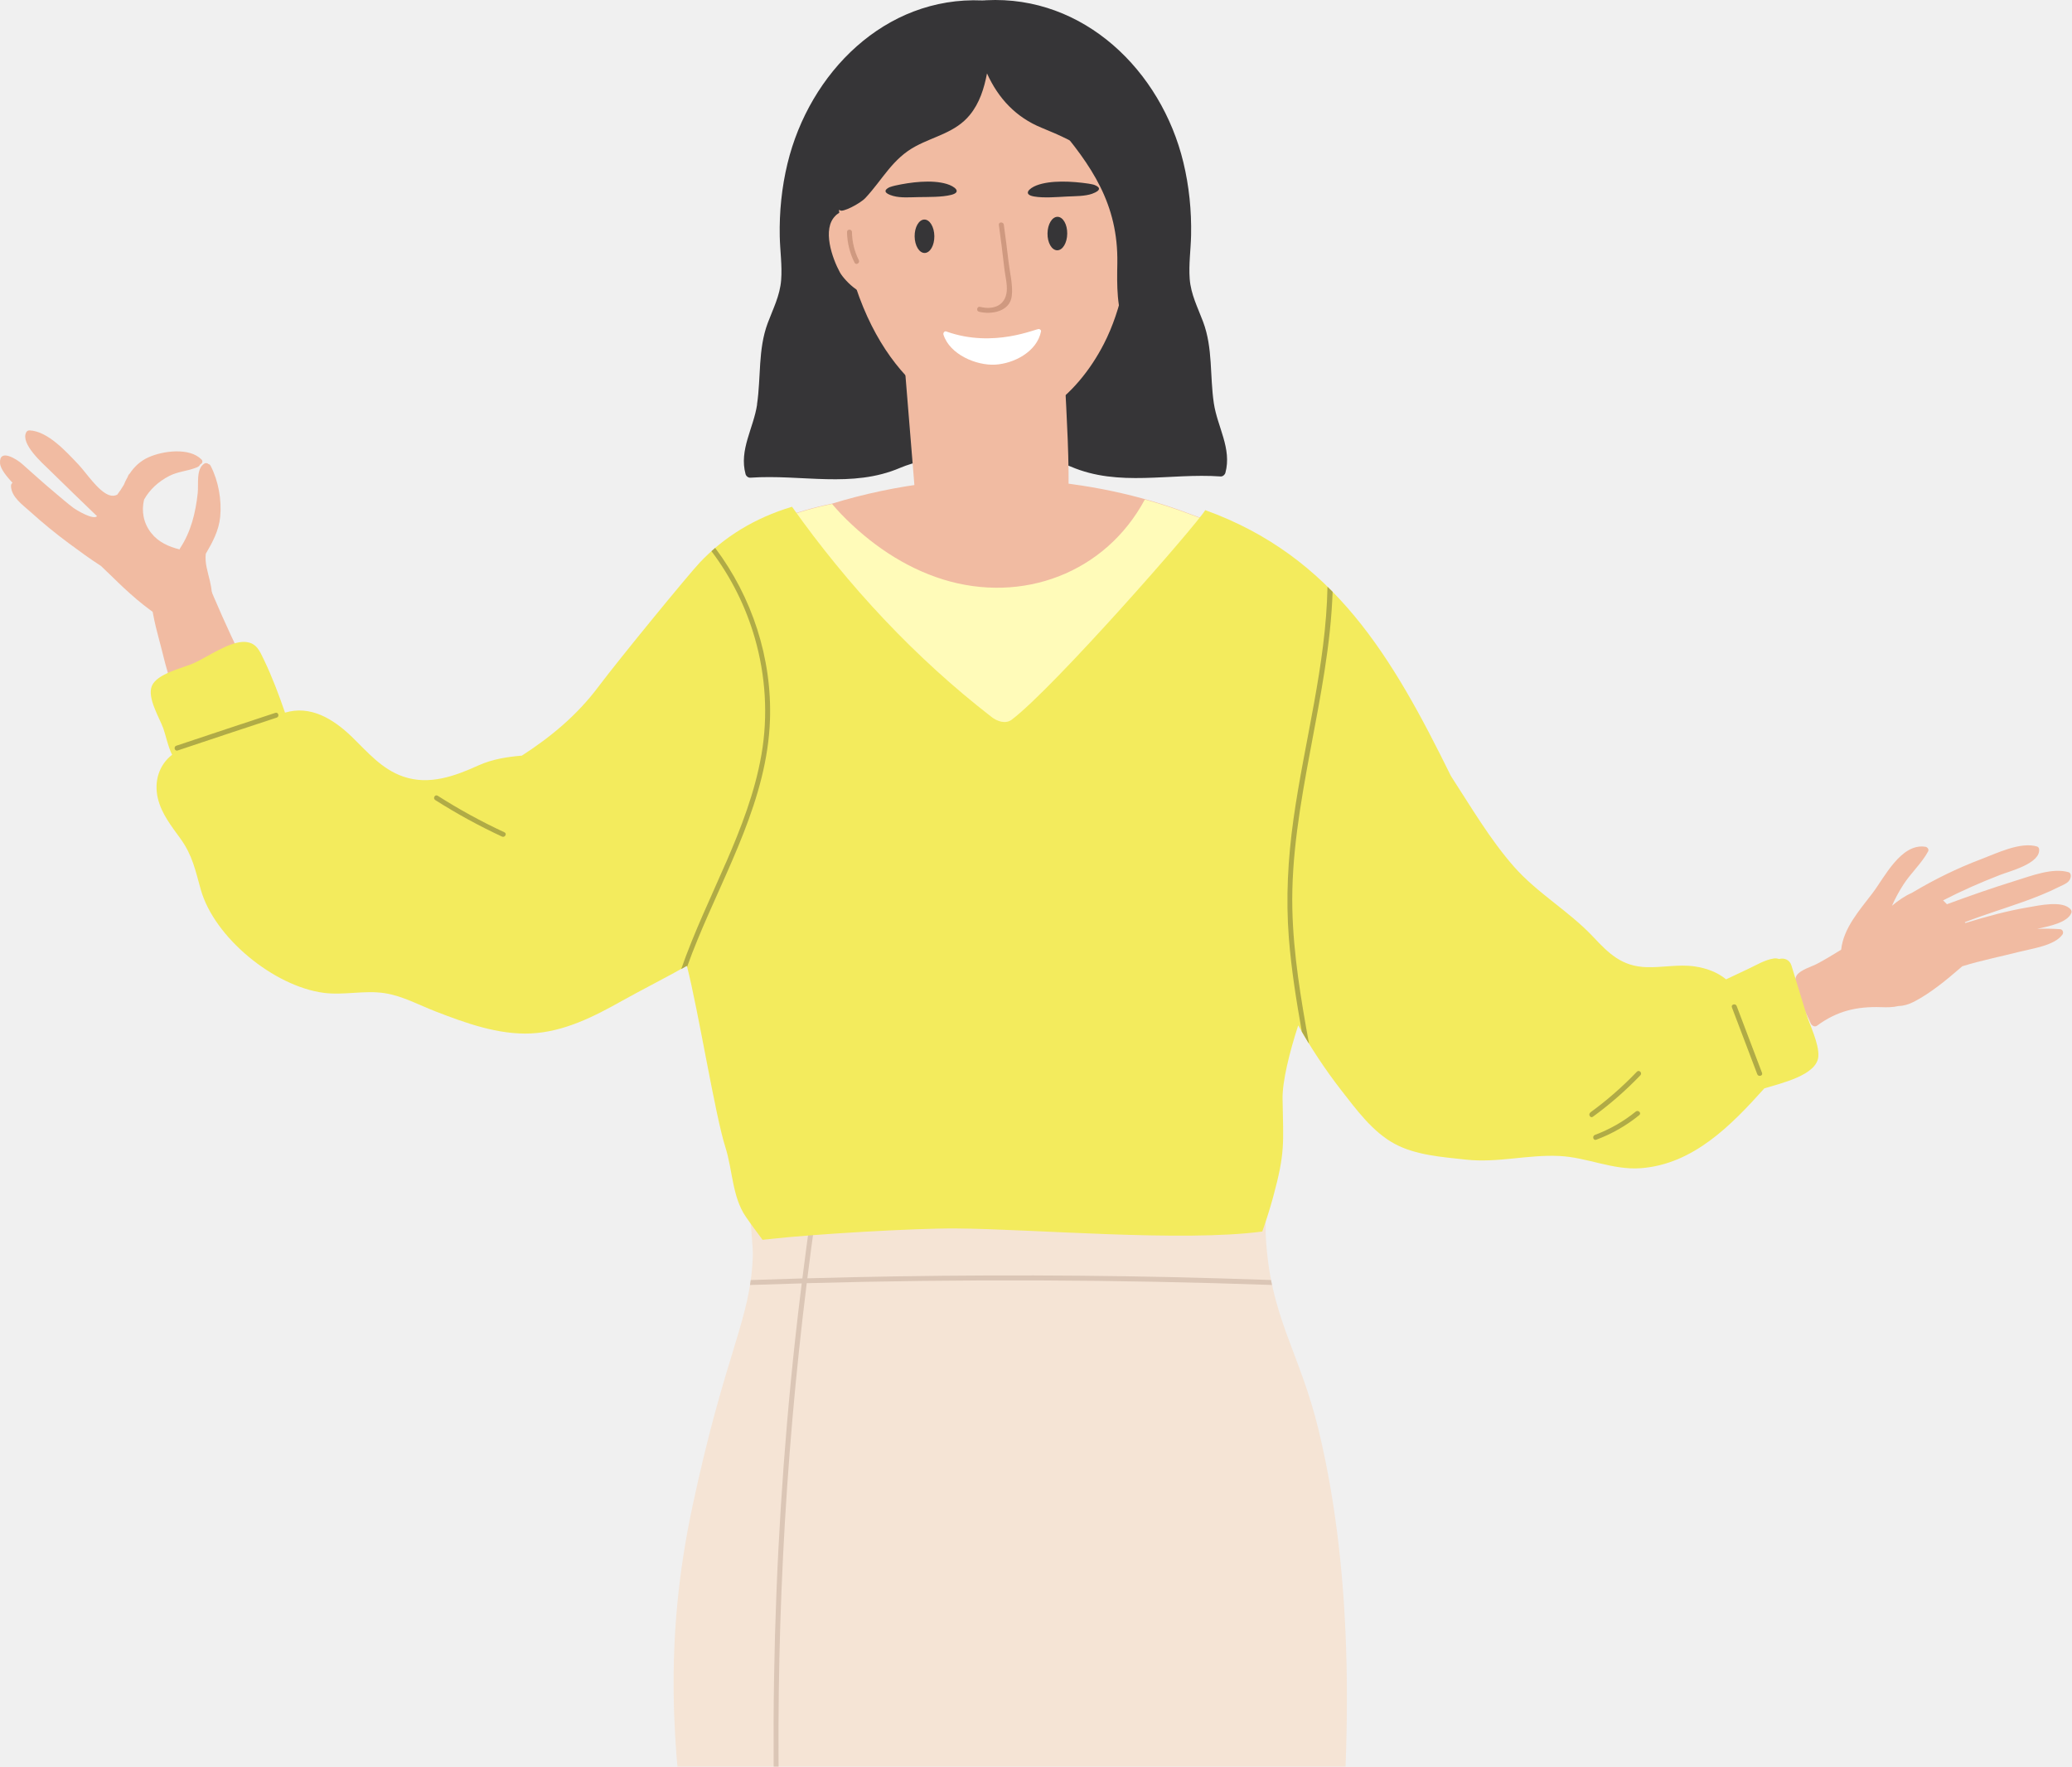
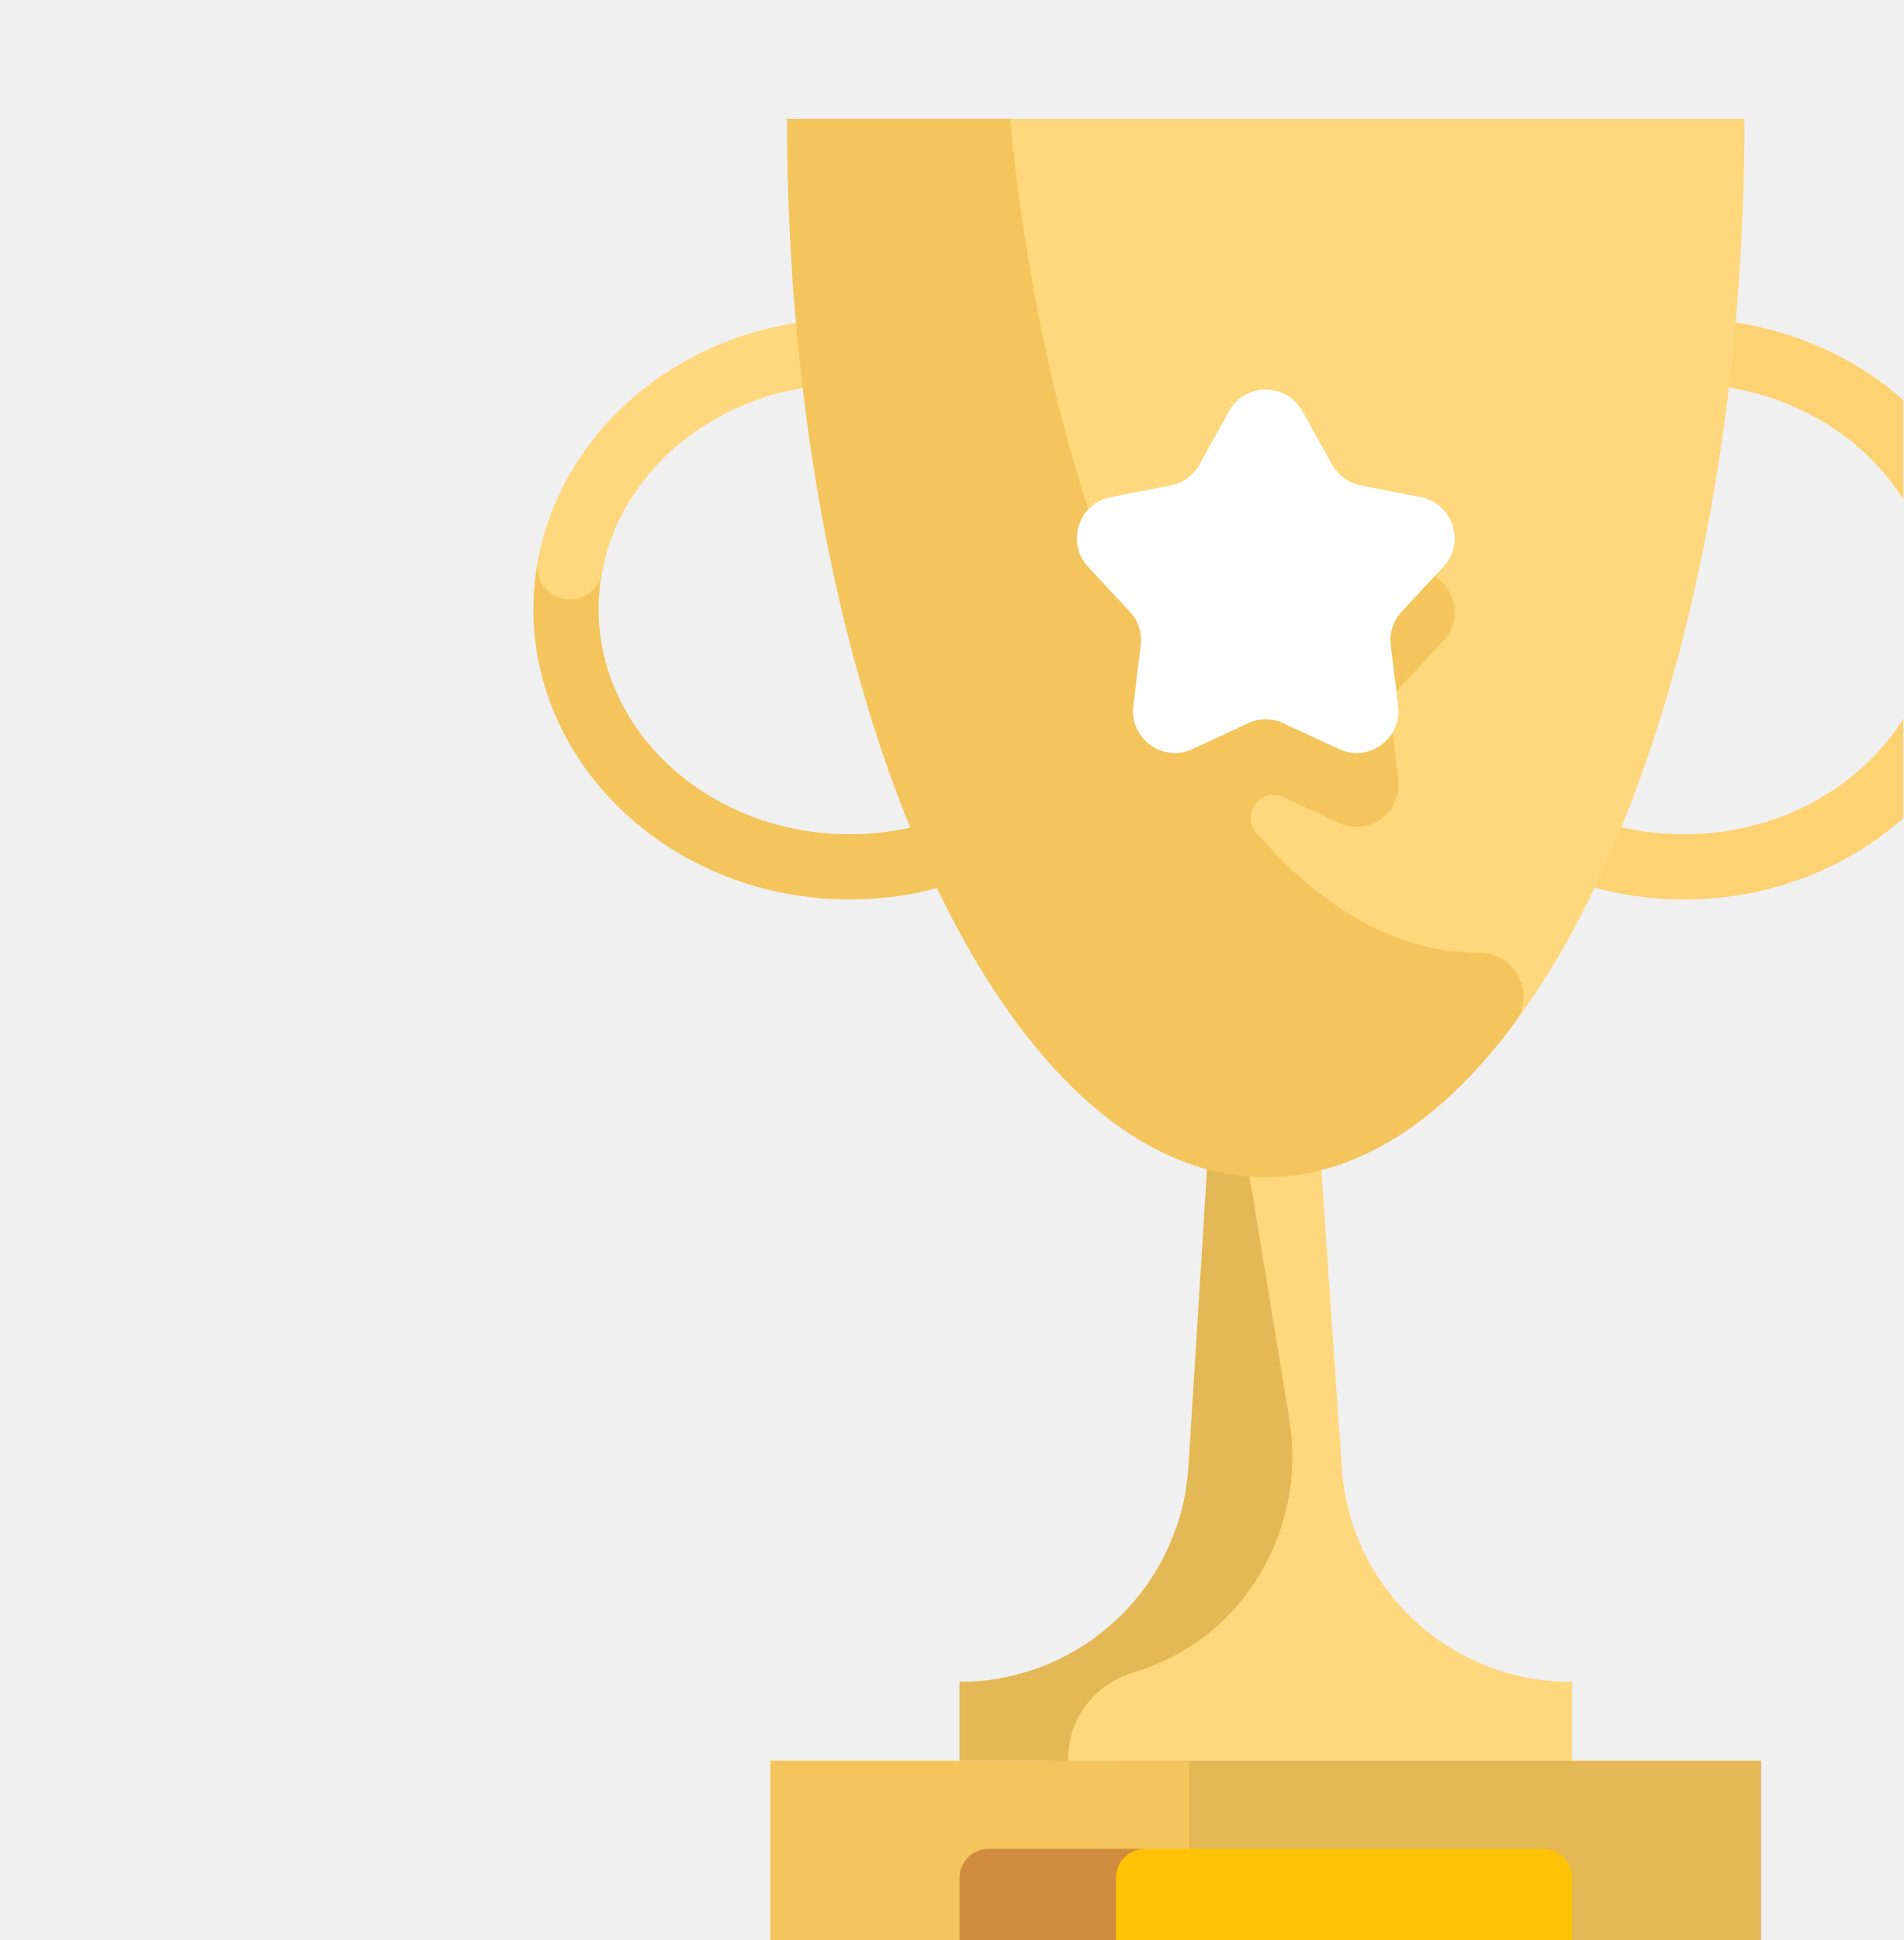
- <svg xmlns="http://www.w3.org/2000/svg" width="536" height="457" fill="none">
+ <svg xmlns="http://www.w3.org/2000/svg" width="157" height="160" fill="none">
  <g clip-path="url(#a)">
-     <path d="M184.511 143.772c.719-.424 1.464-.822 2.195-1.233.36-.54.822-1.041 1.387-1.414 8.424-5.474 17.63-8.892 27.196-10.858 16.642-5.088 34.182-7.196 51.632-6.065 13.945.912 27.812 3.752 40.884 8.738 4.982 1.902 12.738 3.932 14.394 9.817a7.475 7.475 0 0 1 .038 3.906c.732 1.491.514 3.238-.321 4.678 1.118 1.285 1.914 2.801 2.222 4.664.603 3.739-2.234 7.453-6.318 6.322-1.797-.501-3.608-.976-5.406-1.465-6.343 6.965-13.482 13.184-21.289 18.465-1.091 3.136-4.302 5.449-7.679 4.896-4.288 2.66-9.591 5.718-14.702 7.08-.912 3.997-6.202 6.901-10.349 5.037-2.042 2.609-5.496 3.92-8.693 1.491-.488-.36-.938-.745-1.426-1.118l-.102-.103a188.727 188.727 0 0 1-19.698-17.54c-6.381-4.883-12.583-9.997-18.554-15.406-3.518-3.187-2.016-8.34 1.13-10.871.141-.245.308-.489.501-.72-8.154.437-16.308.887-24.436 1.246-5.2.232-6.856-7.067-2.593-9.573l-.013.026Zm98.589 21.909c.423.373.847.758 1.271 1.156a121.09 121.09 0 0 0 1.656-1.182 44.727 44.727 0 0 1-1.361-.103c-.513.052-1.04.09-1.553.129h-.013Z" fill="#F1BBA2" />
-     <path d="M195.83 104.619c1.053-7.067.231-14.212 2.761-21.022 1.387-3.713 3.159-7.08 3.48-11.128.295-3.765-.283-7.555-.36-11.32-.128-6.322.514-12.696 2.003-18.85 5.689-23.49 25.232-43.266 50.373-42.187.45 0 .694-.025 1.015-.051 25.334-1.298 45.301 18.298 51.015 41.916 1.489 6.155 2.132 12.528 2.003 18.85-.077 3.765-.642 7.556-.359 11.321.308 4.048 2.093 7.414 3.479 11.128 2.543 6.81 1.708 13.955 2.761 21.022.912 6.142 4.7 11.719 2.992 18.015-.141.514-.681.977-1.233.938-13.251-.925-26.284 2.815-38.778-2.557-6.882-2.955-21.739-4.06-21.816-13.736-.154 0-.321 0-.475-.026.27 9.984-14.856 11.09-21.816 14.084-12.494 5.358-25.527 1.631-38.778 2.557-.552.038-1.104-.424-1.233-.938-1.708-6.297 2.08-11.861 2.992-18.016h-.026Z" fill="#363537" />
-     <path d="M44.33 146.445c.373.065.694.18.99.322-.386-3.316 4.429-5.603 5.88-2.108 10.773 25.841 22.766 54.573 48.858 68.309 11.479 6.04 51.465 12.735 63.714-42.442.296-1.311 10.889 18.144 11.968 18.889 4.892 3.418 9.771 6.849 14.663 10.267 3.3 2.313 8.758 4.87 10.401 8.892 3.3-5.14 2.62 6.412 0 0-39.446 61.447-91.783 49.471-108.54 40.117-17.168-9.586-30.201-30.3-38.534-47.531a167.292 167.292 0 0 1-12.096-33.885c-.873-3.637-6.908-22.333 2.684-20.83h.012ZM236.802 128.675l-5.47-67.037c0-2.557 6.073 5.757 8.218 7.311 10.914 7.877 19.646 10.306 32.692 11.668a3.81 3.81 0 0 1 1.065.283c1.824 0 1.682.873 1.67 3.225-.052 15.034 3.338 44.126-.039 58.903-.873 3.842-1.759-1.94-5.765-.205-2.71 1.169-7.717.655-10.696.912-3.801.321-3.365-.09-7.165.231-4.148.347-9.451 3.392-12.969.039-3.429-3.264-1.567-11.385-1.554-15.33h.013Z" fill="#F1BBA2" />
-     <path d="M179.058 390.012c8.616-40.541 15.062-48.29 15.678-64.956.193-5.101-2.761-24.44-.642-29.233 2.35-5.307 133.528-5.628 133.759-5.461.616-3.302-.616 25.288-.424 29.13 1.053 21.318 8.783 30.069 13.701 50.538 18.732 77.97-3.286 175.514-13.7 251.97-14.033-104.009-11.754-161.722 8.57-35.5-66.5-155-63.695 72.315-108.303 72.817-4.404-21.601-6.124-39.069-12.005-60.374-.54-1.927-2.954-2.004-4.006-.527-5.907 8.327-2.029 41.613-1.747 60.733-11.505.116-34.271.669-44.608.746C163.482 659.908 182.5 576 189 571.5c-1.207-69.491-24.58-112.601-9.942-181.475v-.013Z" fill="#F5E4D5" />
-     <path d="M215.905 36.581c-.064-8.044 3.685-11.41 10.144-14.905 34.797-18.825 66.038-1.606 66.257 3.34.873 20.11 2.593 45.759-6.742 63.928-6.985 13.608-20.66 25.648-36.274 18.954-16.295-6.991-33.064-26.664-33.385-71.316ZM3.234 124.897c-1.426-1.554-3.12-3.533-3.223-5.062-.27-3.971 4.353-1.041 5.726.192 2.89 2.57 5.74 5.153 8.72 7.633 1.502 1.247 2.965 2.557 4.532 3.714.77.565 5.098 3.212 6.112 2.158-4.122-3.97-8.23-7.941-12.314-11.95-1.695-1.67-7.512-6.733-6.022-9.714.18-.373.5-.54.911-.527 4.739.206 9.554 5.615 12.597 8.802 2.029 2.133 5.123 6.952 7.974 7.941.796.27 1.477.193 2.08-.115a23.315 23.315 0 0 0 1.708-2.558c.282-.681.603-1.349.963-1.978.077-.167.154-.322.218-.502a.884.884 0 0 1 .321-.385c1.169-1.786 2.735-3.29 4.918-4.266 3.71-1.658 10.568-2.583 13.675.591.462.475.154 1.054-.334 1.259-.295.553-.54.656-1.348.951-2.196.81-4.507.938-6.639 2.03-2.825 1.452-5.11 3.547-6.548 6.155-.694 2.969-.18 6.027 1.862 8.623 1.887 2.39 4.532 3.52 7.332 4.24.025-.09.05-.193.115-.283 2.85-4.317 4.032-9.226 4.584-14.327.244-2.198-.488-6.219 1.682-7.582.398-.244.81-.141 1.092.103a.822.822 0 0 1 .552.45c2.029 3.919 2.902 8.828 2.478 13.235-.334 3.495-1.977 6.554-3.724 9.535-.282 2.377.475 4.523 1.066 7.041.398 1.697.873 4.292.077 6.078.026.103.039.219.039.334v.27c0 .334-.386.733-.732.733h-.206c-.064 0-.115-.026-.167-.026a3.177 3.177 0 0 1-.616.334.758.758 0 0 1-.5.026c-1.195.822-2.761 2.236-3.352 2.57-.694.398-1.451 1.053-2.286 1.156-1.425.193-2.863-.809-4.032-1.516-4.956-2.981-9.476-7.093-13.572-11.141-.873-.861-1.875-1.76-2.825-2.711-2.915-1.876-5.714-3.932-8.385-5.911a133.231 133.231 0 0 1-9.913-8.121c-1.913-1.735-4.93-3.816-4.982-6.643 0-.399.129-.656.437-.861l-.051.025Z" fill="#F1BBA2" />
-     <path d="M270.979 60.379c-.038 2.39 1.079 4.343 2.492 4.369 1.412.026 2.58-1.902 2.606-4.292.039-2.39-1.078-4.343-2.491-4.369-1.412-.026-2.581 1.902-2.607 4.292ZM236.605 61.149c.026 2.39 1.194 4.317 2.594 4.291 1.412-.012 2.529-1.965 2.504-4.355-.026-2.39-1.194-4.318-2.594-4.292-1.4.025-2.53 1.966-2.504 4.356ZM230.107 48.433c.067-.064 1.358-.416 1.411-.416 4.034-.898 9.532-1.595 13.405-.425 2.01.609 3.981 2.099 1.145 2.82-2.423.617-5.897.529-8.453.577-2.077.032-4.606.257-6.576-.304-2.383-.674-2.476-1.507-.932-2.26v.008ZM282.571 50.107c-1.861.674-4.431.627-6.519.73-2.57.127-6.023.436-8.553-.008-2.972-.524-1.272-2.119.616-2.857 3.654-1.412 9.276-1.087 13.465-.468.054 0 1.406.254 1.486.318 1.686.634 1.753 1.46-.509 2.285h.014Z" fill="#363537" />
-     <path d="M244.807 85.756c12.339 4.407 23.344-.848 23.999-.643.269.09.552.296.5.591-1.053 5.346-7.113 8.353-11.826 8.623-4.918.282-11.8-2.622-13.418-7.762-.141-.436.257-1.002.758-.822l-.013.013Z" fill="#fff" />
-     <path d="M253.527 79.382c3.402.836 6.548-.27 6.908-4.06.167-1.76-.411-4.035-.617-5.795-.423-3.791-.911-7.569-1.425-11.334-.115-.822 1.169-.886 1.284-.064.437 3.174.848 6.36 1.22 9.547.321 2.802 1.181 6.091.835 8.905-.475 4.01-5.226 4.87-8.475 4.06-.796-.192-.527-1.451.27-1.259Z" fill="#CF9980" />
-     <path d="M464.796 252.315c.886-1.426 3.994-2.3 5.342-3.033 2.093-1.13 4.134-2.351 6.15-3.61.591-5.564 4.674-10.113 8.128-14.649 3.044-3.996 7.345-12.953 13.663-11.976.5.077.988.668.706 1.195-1.708 3.135-4.456 5.577-6.395 8.584a40.526 40.526 0 0 0-2.966 5.486c1.631-1.349 3.351-2.569 5.136-3.328 5.74-3.43 11.724-6.386 17.99-8.75 3.955-1.491 10.105-4.549 14.42-3.251.269.077.5.398.526.668.398 3.726-7.601 5.705-10.105 6.682-5.047 1.953-9.952 4.125-14.741 6.579.154.154.321.308.475.475l.526.527c5.868-2.171 11.788-4.24 17.772-6.091 4.006-1.233 9.553-3.431 13.726-2.184.385.116.539.552.539.912-.038 1.722-1.669 2.185-3.069 2.891-3.043 1.53-6.202 2.763-9.412 3.907-4.982 1.773-10.041 3.315-14.959 5.23.052.064.103.128.167.192 5.329-1.632 10.748-3.135 16.256-4.06 2.632-.437 9.04-1.928 11.03.604a.872.872 0 0 1 .129.861c-1.028 2.544-5.869 3.431-8.822 4.112a53.693 53.693 0 0 1 5.932.077c.681.051.951.874.591 1.388-1.99 2.839-7.73 3.597-10.953 4.42-4.995 1.272-10.041 2.261-14.959 3.79-.27.219-.526.45-.783.669-3.506 3.045-7.563 6.347-11.698 8.493-1.464.758-2.825 1.105-4.083 1.131-1.348.321-2.787.347-4.456.283-6.304-.206-11.402.989-16.551 4.793-.642.475-1.438-.064-1.682-.681-1.002-2.634-5.342-9.496-3.583-12.323l.013-.013ZM216.127 55.79c3.158-3.032 8.615-.064 9.681 3.56.231.784-.282 1.285-.911 1.388.565 1.31.898 2.865.988 4.42.501 1.837.694 3.65.398 4.947 0 .655-.038 1.31-.09 1.966.283.745.386 1.504.09 2.21-1.913 4.549-7.884-1.773-8.988-3.778-1.977-3.61-4.725-11.282-1.156-14.7l-.012-.013Z" fill="#F1BBA2" />
-     <path d="M214.903 46.795a1.602 1.602 0 0 1-.18-.398 3.64 3.64 0 0 1-3.441-4.318c.603-3.675 1.798-7.029 3.403-10.112-1.105-.951-1.682-2.583-.771-4.292 3.634-6.76 10.491-11.257 17.99-13.968 0-1.722 1.027-3.56 3.069-3.778 5.881-.63 11.774-.95 17.668-.9.18-1.091.873-2.017 2.26-2.312 4.828-.99 9.181-.129 13.547 1.143.68-1.22 1.99-2.068 3.556-1.696 2.787.656 5.573 2.056 8.218 3.74 1.143-1.234 3.082-1.774 4.7-.386 4.507 3.868 9.309 8.16 10.093 14.572.166 1.336-.488 2.326-1.439 2.865a60.816 60.816 0 0 1 4.353 14.906c.488 3.032-2.375 4.844-4.391 4.189a58.7 58.7 0 0 1 .796 6.026c.128 1.71-2.221 1.8-2.517.219 0-.026-.025-.039-.038-.064-3.647-10.833-13.046-15.394-22.343-19.185-6.574-2.686-11.171-7.543-14.111-14.058-.745 3.88-1.926 7.697-4.482 10.794-3.646 4.433-9.052 5.436-13.893 8.006-6.086 3.225-8.577 8.596-13.072 13.415-1.373 1.477-6.124 3.919-6.612 3.16-.963-.102-1.965-.423-3.018-1.053-1.772-1.054-.719-3.547.925-3.598a2.417 2.417 0 0 1-.27-.977 31.795 31.795 0 0 1-.051-1.927l.051-.013Z" fill="#363537" />
-     <path d="M220.395 60.031a16.648 16.648 0 0 0 1.772 7.273c.373.733-.745 1.388-1.104.642a18.287 18.287 0 0 1-1.952-7.915c-.013-.822 1.271-.822 1.284 0Z" fill="#CF9980" />
-     <path d="M289.952 66.456a18.913 18.913 0 0 0 1.63-6.849c.039-.822 1.323-.822 1.284 0a20.498 20.498 0 0 1-1.81 7.505c-.334.758-1.451.102-1.104-.643v-.013Z" fill="#F57256" />
-     <path d="M277.469 27.2c5.291 6.154 10.581 12.58 14.048 19.814.308-3.303 5.329-4.498 6.215-.759a245.424 245.424 0 0 1 6.612 51.798c.142 1.04.18 2.133.065 3.277-.373 4.047-6.395 4.201-6.421 0 0-.784-.038-1.555-.051-2.34-.655-5.05-4.725-9.135-6.741-13.774-2.376-5.461-2.26-11.334-2.157-17.167.244-15.15-6.549-25.186-16.115-36.327-2.684-3.122 1.849-7.684 4.545-4.548v.025Z" fill="#363537" />
-     <path d="M194.017 332.407c.064-.424.128-.835.179-1.272 4.456-.154 8.912-.295 13.367-.424a976.173 976.173 0 0 1 4.764-33.384c.129-.809 1.374-.462 1.233.347a954.502 954.502 0 0 0-4.713 33.011c31.254-.873 62.533-.989 93.787-.321 8.719.193 17.437.463 26.156.758.09.437.167.861.257 1.285a1918.053 1918.053 0 0 0-120.354-.462c-5.804 46.837-8.179 94.085-7.023 141.283a978.1 978.1 0 0 0 2.452 49.073c.064.822-1.22.822-1.284 0-4.417-58.634-3.48-117.653 2.889-176.106.514-4.742 1.079-9.47 1.669-14.199-4.404.129-8.821.257-13.225.411h-.167.013Z" fill="#DBC6B6" />
-     <path d="M184.819 152.949c.167-4.652 1.798-8.777 4.314-12.375 8.128-5.088 16.95-8.326 26.105-10.215.706.822 1.477 1.722 2.388 2.66 7.306 7.543 16.192 13.71 26.272 16.859 20.532 6.386 42.027-1.607 52.26-20.663a131.086 131.086 0 0 1 11.647 3.804c4.982 1.901 12.738 3.932 14.394 9.817a7.475 7.475 0 0 1 .038 3.906c.732 1.491.514 3.238-.321 4.678 1.118 1.285 1.914 2.801 2.222 4.664.603 3.739-2.234 7.453-6.318 6.322-1.797-.501-3.608-.976-5.406-1.465-6.343 6.965-13.482 13.184-21.289 18.465-1.091 3.136-4.302 5.449-7.679 4.896-4.288 2.66-9.591 5.718-14.702 7.08-.912 3.997-6.202 6.901-10.349 5.037-2.042 2.609-5.496 3.92-8.693 1.491-.488-.36-.938-.745-1.426-1.118l-.102-.103a188.727 188.727 0 0 1-19.698-17.54c-6.381-4.883-12.583-9.997-18.554-15.407-3.518-3.186-2.016-8.339 1.13-10.87.141-.245.308-.489.501-.72-8.154.437-16.308.887-24.436 1.246a4.724 4.724 0 0 1-2.298-.475v.026Zm99.552 13.967a121.09 121.09 0 0 0 1.656-1.182 48.187 48.187 0 0 1-1.361-.103c-.513.052-1.04.09-1.553.129.423.373.847.758 1.271 1.156h-.013Z" fill="#FFFBB9" />
-     <path d="M44.544 195.301c-1.117-2.223-1.67-5.127-2.285-6.836-1.002-2.789-4.212-7.916-2.992-10.974 1.31-3.264 7.986-4.652 10.837-5.924 3.505-1.555 9.45-5.833 13.393-5.499 2.837.231 3.633 2.223 4.79 4.626 2.118 4.42 3.851 9.02 5.444 13.659 6.522-1.966 12.403 1.529 17.308 6.27 4.084 3.958 7.73 8.378 13.316 10.28 6.677 2.288 13.277-.115 19.363-2.878 3.634-1.645 7.448-2.223 11.287-2.557 7.448-4.806 14.227-10.396 19.787-17.81 5.56-7.401 23.383-29.117 26.233-32.137 6.267-6.618 14.202-11.539 23.858-14.43 14.497 20.444 31.819 39.05 51.619 54.38 1.399 1.092 3.595 1.94 5.251.681 11.056-8.417 47.78-50.384 50.027-54.188 33.256 12.002 48.408 38.023 63.56 68.785 5.149 7.928 10.08 16.358 16.294 23.438 6.074 6.9 14.189 11.462 20.481 18.144 4.058 4.317 7.409 7.671 13.829 7.864 4.135.128 8.218-.784 12.353-.206 3.184.45 6.009 1.529 8.218 3.354 1.913-.899 3.813-1.799 5.726-2.698 2.106-.99 4.302-2.352 6.626-2.699.501-.077.95 0 1.348.142 1.246-.347 2.722.102 3.21 1.683 1.246 4.047 2.479 8.108 3.724 12.156.963 3.161 3.454 8.031 3.236 11.333-.334 4.922-9.707 6.952-13.97 8.288-8.578 9.56-18.401 19.647-31.973 20.65-7.255.539-13.919-2.827-21.071-3.161-8.154-.399-15.948 1.85-24.192.938-6.048-.668-12.943-1.131-18.387-4.074-5.727-3.084-9.939-8.879-13.855-13.903-4.135-5.32-7.82-10.922-11.107-16.743-2.324 7.144-4.122 14.61-4.045 18.966.206 11.822.681 13.903-2.44 25.43-.821 3.019-1.772 6-2.812 8.93-20.711 2.763-59.425-.668-79.2-.796-10.837-.078-37.301 1.503-48.049 2.724-.667.077-1.335.141-2.015.218-1.477-1.992-2.967-3.958-4.366-6.014-3.506-5.139-3.377-12.078-5.265-17.976-2.658-8.34-6.908-34.965-9.951-46.902-4.289 2.467-12.494 6.656-16.808 9.085-7.294 4.099-14.972 7.992-23.486 8.416-8.436.412-17.013-2.698-24.756-5.705-4.34-1.683-8.539-4.009-13.161-4.716-5.265-.796-10.542.617-15.82-.09-12.75-1.709-28.21-14.211-31.729-26.74-1.373-4.883-2.131-8.815-5.213-13.094-2.35-3.251-4.93-6.476-5.88-10.472-1.054-4.472.372-8.725 3.697-11.27l.013.052Z" fill="#F3EB5D" />
-     <path d="M187.778 223.21c3.916-9.02 7.524-18.298 9.206-28.038 1.734-10.048 1.079-20.405-1.746-30.197a68.987 68.987 0 0 0-11.197-22.397c.321-.282.642-.552.963-.835 9.553 12.696 14.741 28.565 14.176 44.537-.719 20.367-11.184 38.447-18.747 56.848a154.28 154.28 0 0 0-2.697 7.003c-.025-.09-.051-.18-.064-.27-.436.257-.937.527-1.451.822 3.262-9.354 7.615-18.426 11.544-27.473h.013Zm155.626-71.418c.449.436.886.873 1.323 1.31-.886 27.203-11.018 54.959-10.414 82.072.27 11.719 2.221 23.309 4.314 34.822-.642-1.028-1.245-2.081-1.862-3.122-1.425-8.018-2.709-16.062-3.351-24.183-.809-10.319-.244-20.573 1.194-30.801 2.812-20.046 8.411-39.757 8.796-60.098ZM113.227 205.85a148.967 148.967 0 0 0 17.27 9.458c.745.347.103 1.452-.642 1.105a150.044 150.044 0 0 1-17.27-9.458c-.694-.437-.052-1.555.642-1.105ZM449.253 260.243c2.183 5.77 4.379 11.526 6.561 17.296.296.771-.95 1.105-1.232.347-2.183-5.77-4.379-11.526-6.562-17.296-.295-.771.95-1.105 1.233-.347ZM411.409 287.765a89.323 89.323 0 0 0 12.031-10.523c.578-.604 1.477.308.912.912a92.02 92.02 0 0 1-12.288 10.729c-.668.489-1.31-.629-.642-1.105l-.013-.013ZM412.57 293.588a37.476 37.476 0 0 0 10.581-6.039c.642-.514 1.553.385.911.912a39.222 39.222 0 0 1-11.145 6.374c-.771.282-1.105-.951-.347-1.234v-.013ZM45.605 192.911c8.54-2.84 17.078-5.706 25.63-8.507.783-.257 1.13.99.346 1.234-8.564 2.788-17.09 5.667-25.63 8.506-.782.257-1.116-.976-.346-1.233Z" fill="#B0AB46" />
+     <path d="M90.415 46.785c.242 1.134.364 2.29.366 3.45 0 10.24-9.287 18.57-20.702 18.57-11.414 0-20.7-8.33-20.7-18.57 0-1.393.177-2.75.503-4.056h-5.5A22.085 22.085 0 0 0 44 50.234c0 13.206 11.699 23.948 26.08 23.948 14.38 0 26.079-10.743 26.079-23.948 0-1.17-.093-2.322-.27-3.45h-5.474Z" fill="#F3C55C" />
+     <path d="M47.014 49.432a2.692 2.692 0 0 0 2.643-2.219c1.614-8.807 10.157-15.548 20.424-15.548 10.268 0 18.81 6.741 20.424 15.548a2.692 2.692 0 0 0 2.644 2.219c1.67 0 2.947-1.511 2.648-3.155-2.06-11.327-12.804-19.99-25.716-19.99-12.911 0-23.655 8.662-25.715 19.99-.3 1.644.977 3.155 2.648 3.155Z" fill="#FFD77C" />
+     <path d="M138.919 74.183c-14.38 0-26.079-10.743-26.079-23.948s11.699-23.948 26.079-23.948 26.08 10.743 26.08 23.948-11.7 23.948-26.08 23.948Zm0-42.518c-11.415 0-20.701 8.33-20.701 18.57s9.286 18.57 20.701 18.57c11.415 0 20.702-8.33 20.702-18.57s-9.287-18.57-20.702-18.57Z" fill="#FDD272" />
+     <path d="M129.562 138.711c-9.947 0-18.196-7.701-18.878-17.624l-2.732-39.708H100.7c.081.518.124 1.041.124 1.567v41.623c0 3.302-3.93 6.617-7.625 9.005-3.955 2.555-6.363 6.923-6.363 11.632h42.837v-6.495h-.111Z" fill="#FFD77C" />
+     <path d="M93.506 137.928a18.803 18.803 0 0 0 1.68-.587c8.013-3.235 12.561-11.765 11.163-20.294l-5.845-35.668-2.475 39.59c-.624 9.973-8.894 17.742-18.886 17.742v6.495h8.963v-.157c0-3.316 2.222-6.176 5.4-7.121Zm-1.456 7.278h53.224v26.549H92.05v-26.549Z" fill="#E4B854" />
+     <path d="M98.108 153.456v-8.25H63.545v30.729h81.733v-6.917H113.67c-8.595 0-15.562-6.968-15.562-15.562Z" fill="#F3C55C" />
+     <path d="M124.531 84.914c11.593-15.21 19.365-43.157 19.365-75.12H82.287V39.78c0 23.82 18.475 43.56 42.244 45.134Z" fill="#FFD77C" />
+     <path d="M121.901 78.577c-6.594 0-12.811-3.575-18.275-9.894-1.302-1.506.362-3.775 2.18-2.965l.059.027 4.58 2.129c2.457 1.143 5.214-.86 4.887-3.551l-.61-5.013a3.46 3.46 0 0 1 .9-2.772l3.441-3.697c1.846-1.984.793-5.225-1.867-5.745l-4.956-.97a3.462 3.462 0 0 1-2.358-1.712L107.429 40c-1.317-2.37-4.725-2.37-6.041 0l-2.453 4.414a3.455 3.455 0 0 1-2.358 1.713l-.062.012a5.84 5.84 0 0 1-6.68-3.915c-3.109-9.547-5.367-20.537-6.53-32.43H64.92c0 48.212 17.68 87.296 39.488 87.296 7.533 0 14.573-4.665 20.561-12.757 1.781-2.406.005-5.77-2.988-5.757h-.08Z" fill="#F3C55C" />
+     <path d="m107.428 33.905 2.453 4.414a3.462 3.462 0 0 0 2.358 1.712l4.956.97c2.66.52 3.713 3.76 1.867 5.745l-3.44 3.697a3.447 3.447 0 0 0-.901 2.772l.61 5.013c.327 2.69-2.429 4.694-4.887 3.55l-4.58-2.129a3.452 3.452 0 0 0-2.914 0l-4.579 2.13c-2.458 1.143-5.215-.86-4.887-3.551l.61-5.013a3.456 3.456 0 0 0-.9-2.772l-3.44-3.697c-1.848-1.985-.794-5.226 1.866-5.745l4.956-.97a3.454 3.454 0 0 0 2.358-1.712l2.453-4.414c1.317-2.37 4.724-2.37 6.041 0Z" fill="#fff" />
+     <path d="M127.274 152.484H91.269v16.58h36.005a2.395 2.395 0 0 0 2.397-2.397v-11.786a2.4 2.4 0 0 0-2.397-2.397Z" fill="#FFC305" />
+     <path d="M92.05 166.667v-11.786a2.4 2.4 0 0 1 2.397-2.397H81.54a2.4 2.4 0 0 0-2.397 2.397v11.786a2.396 2.396 0 0 0 2.397 2.397h12.907a2.395 2.395 0 0 1-2.397-2.397Z" fill="#D28C40" />
  </g>
  <defs>
    <clipPath id="a">
-       <path fill="#fff" d="M0 0h536v457H0z" />
+       <path fill="#fff" d="M0 0h157v160H0z" />
    </clipPath>
  </defs>
</svg>
